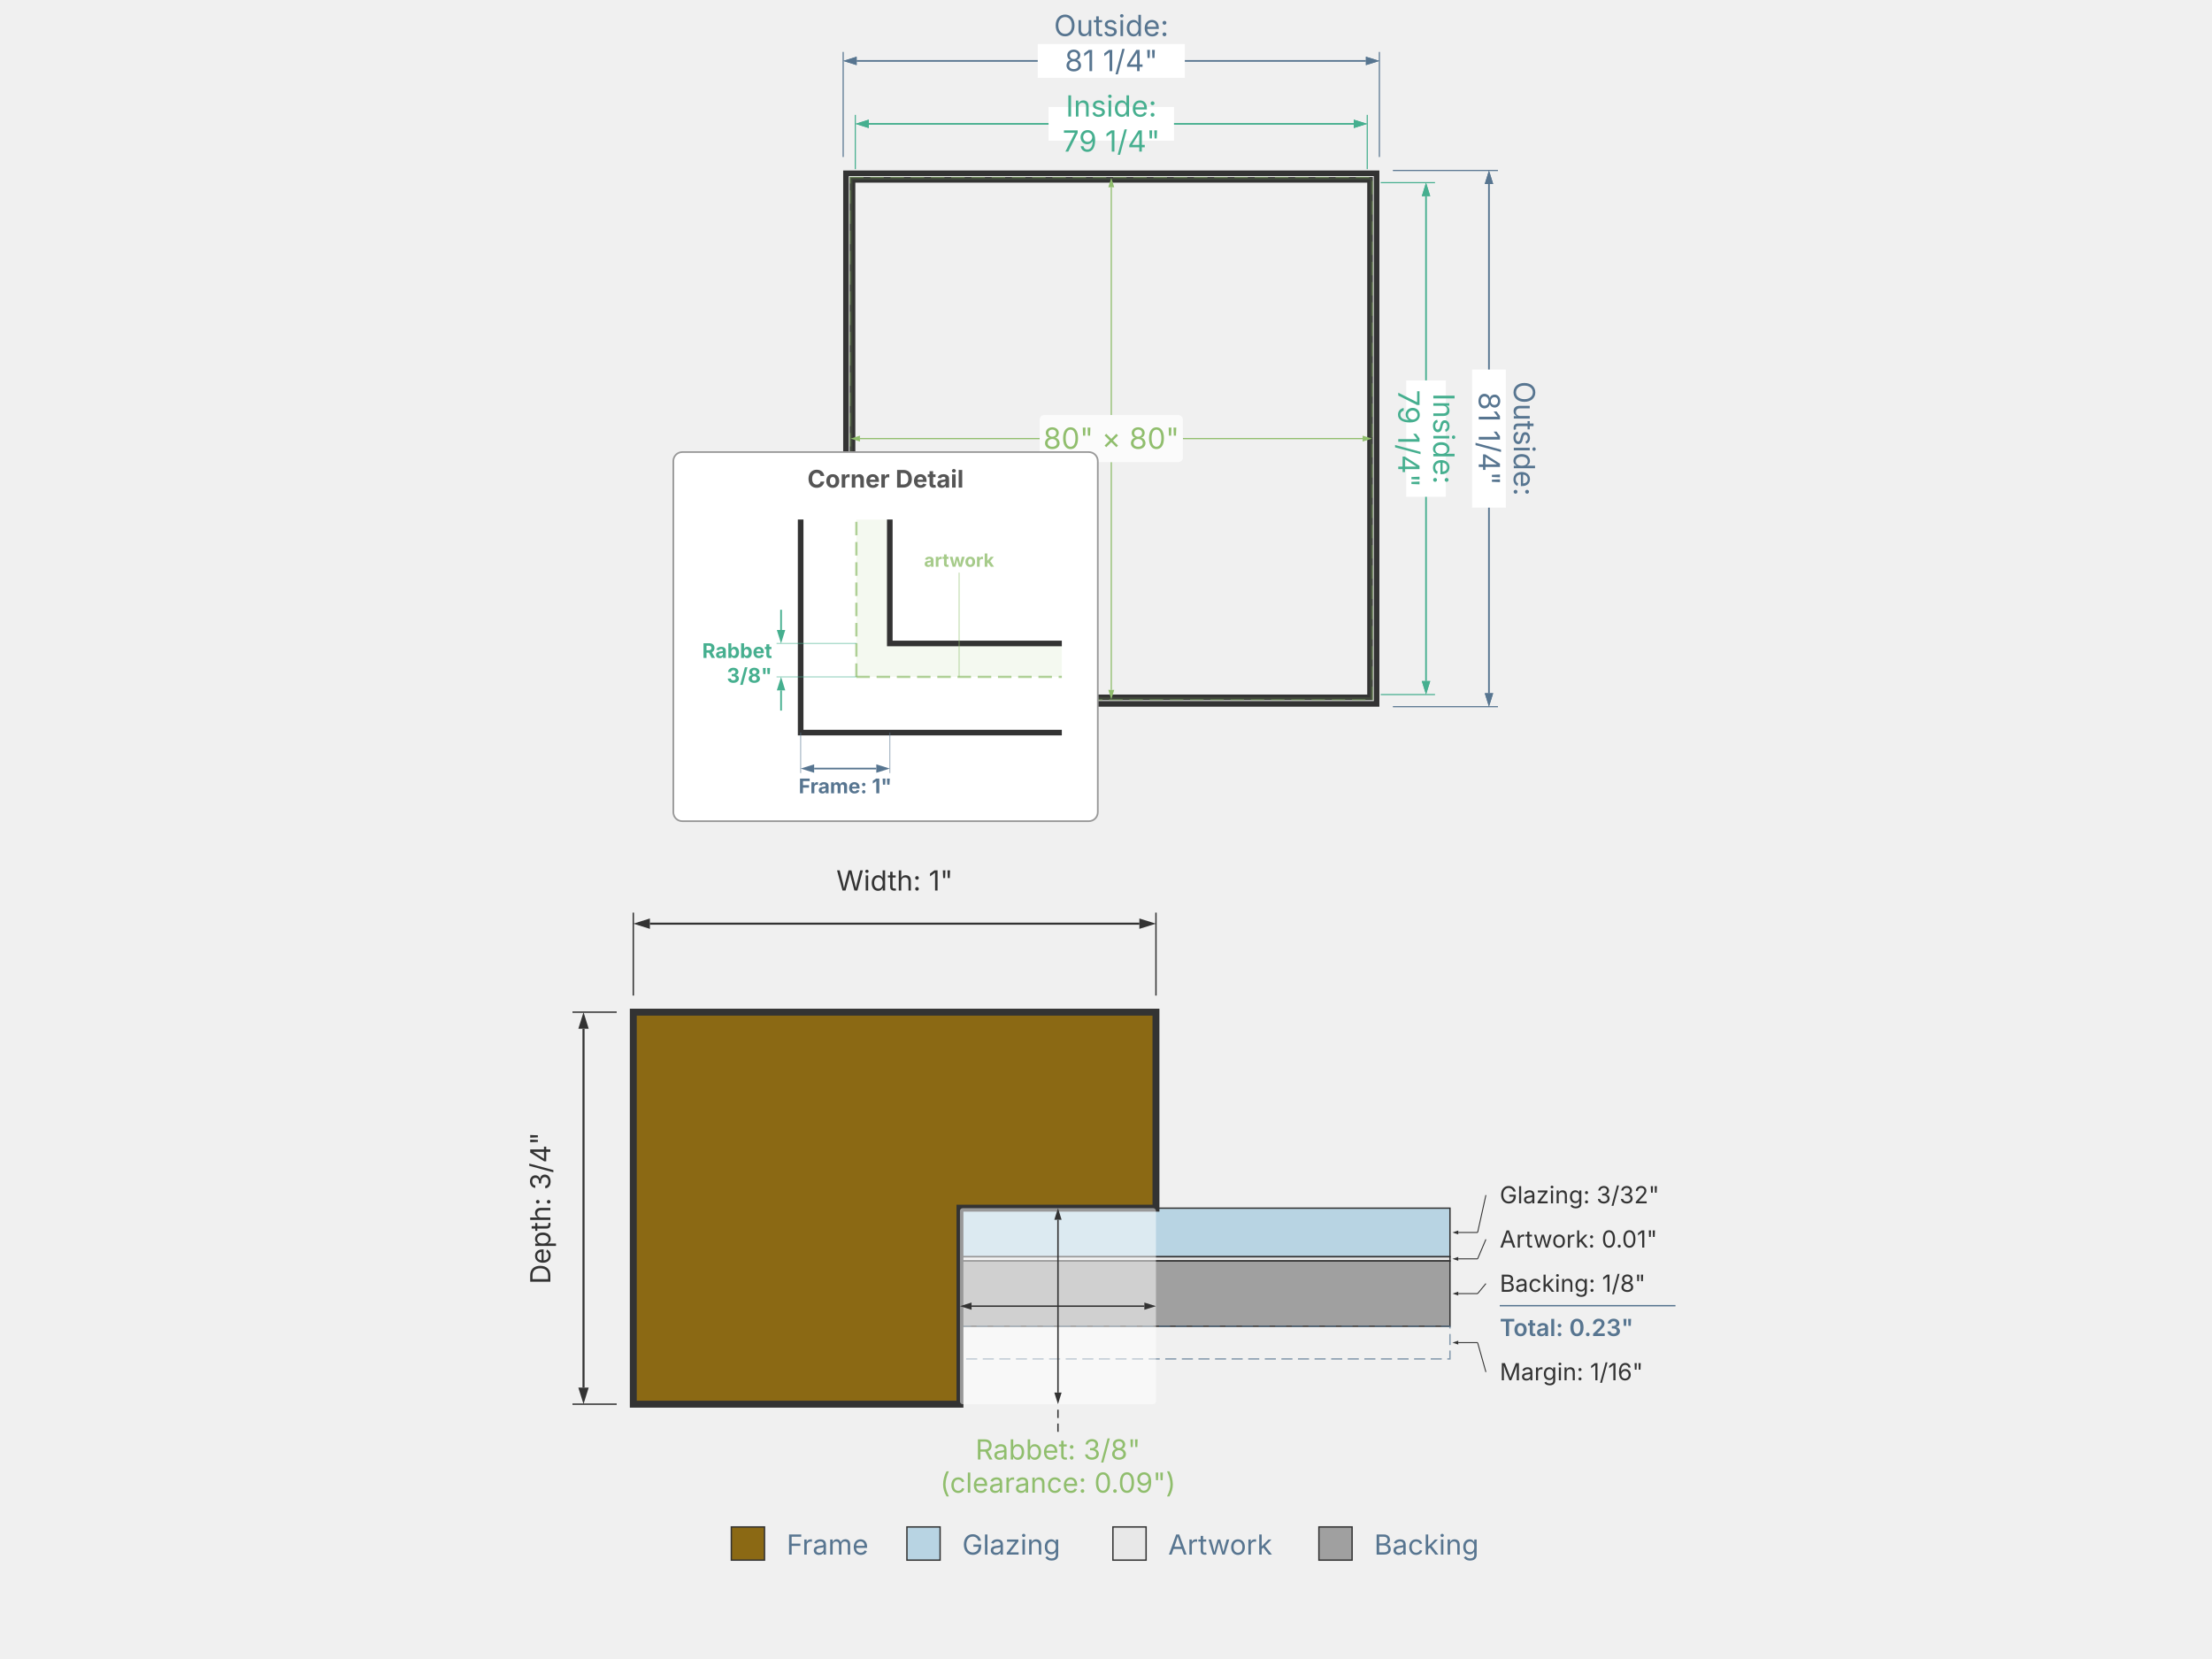
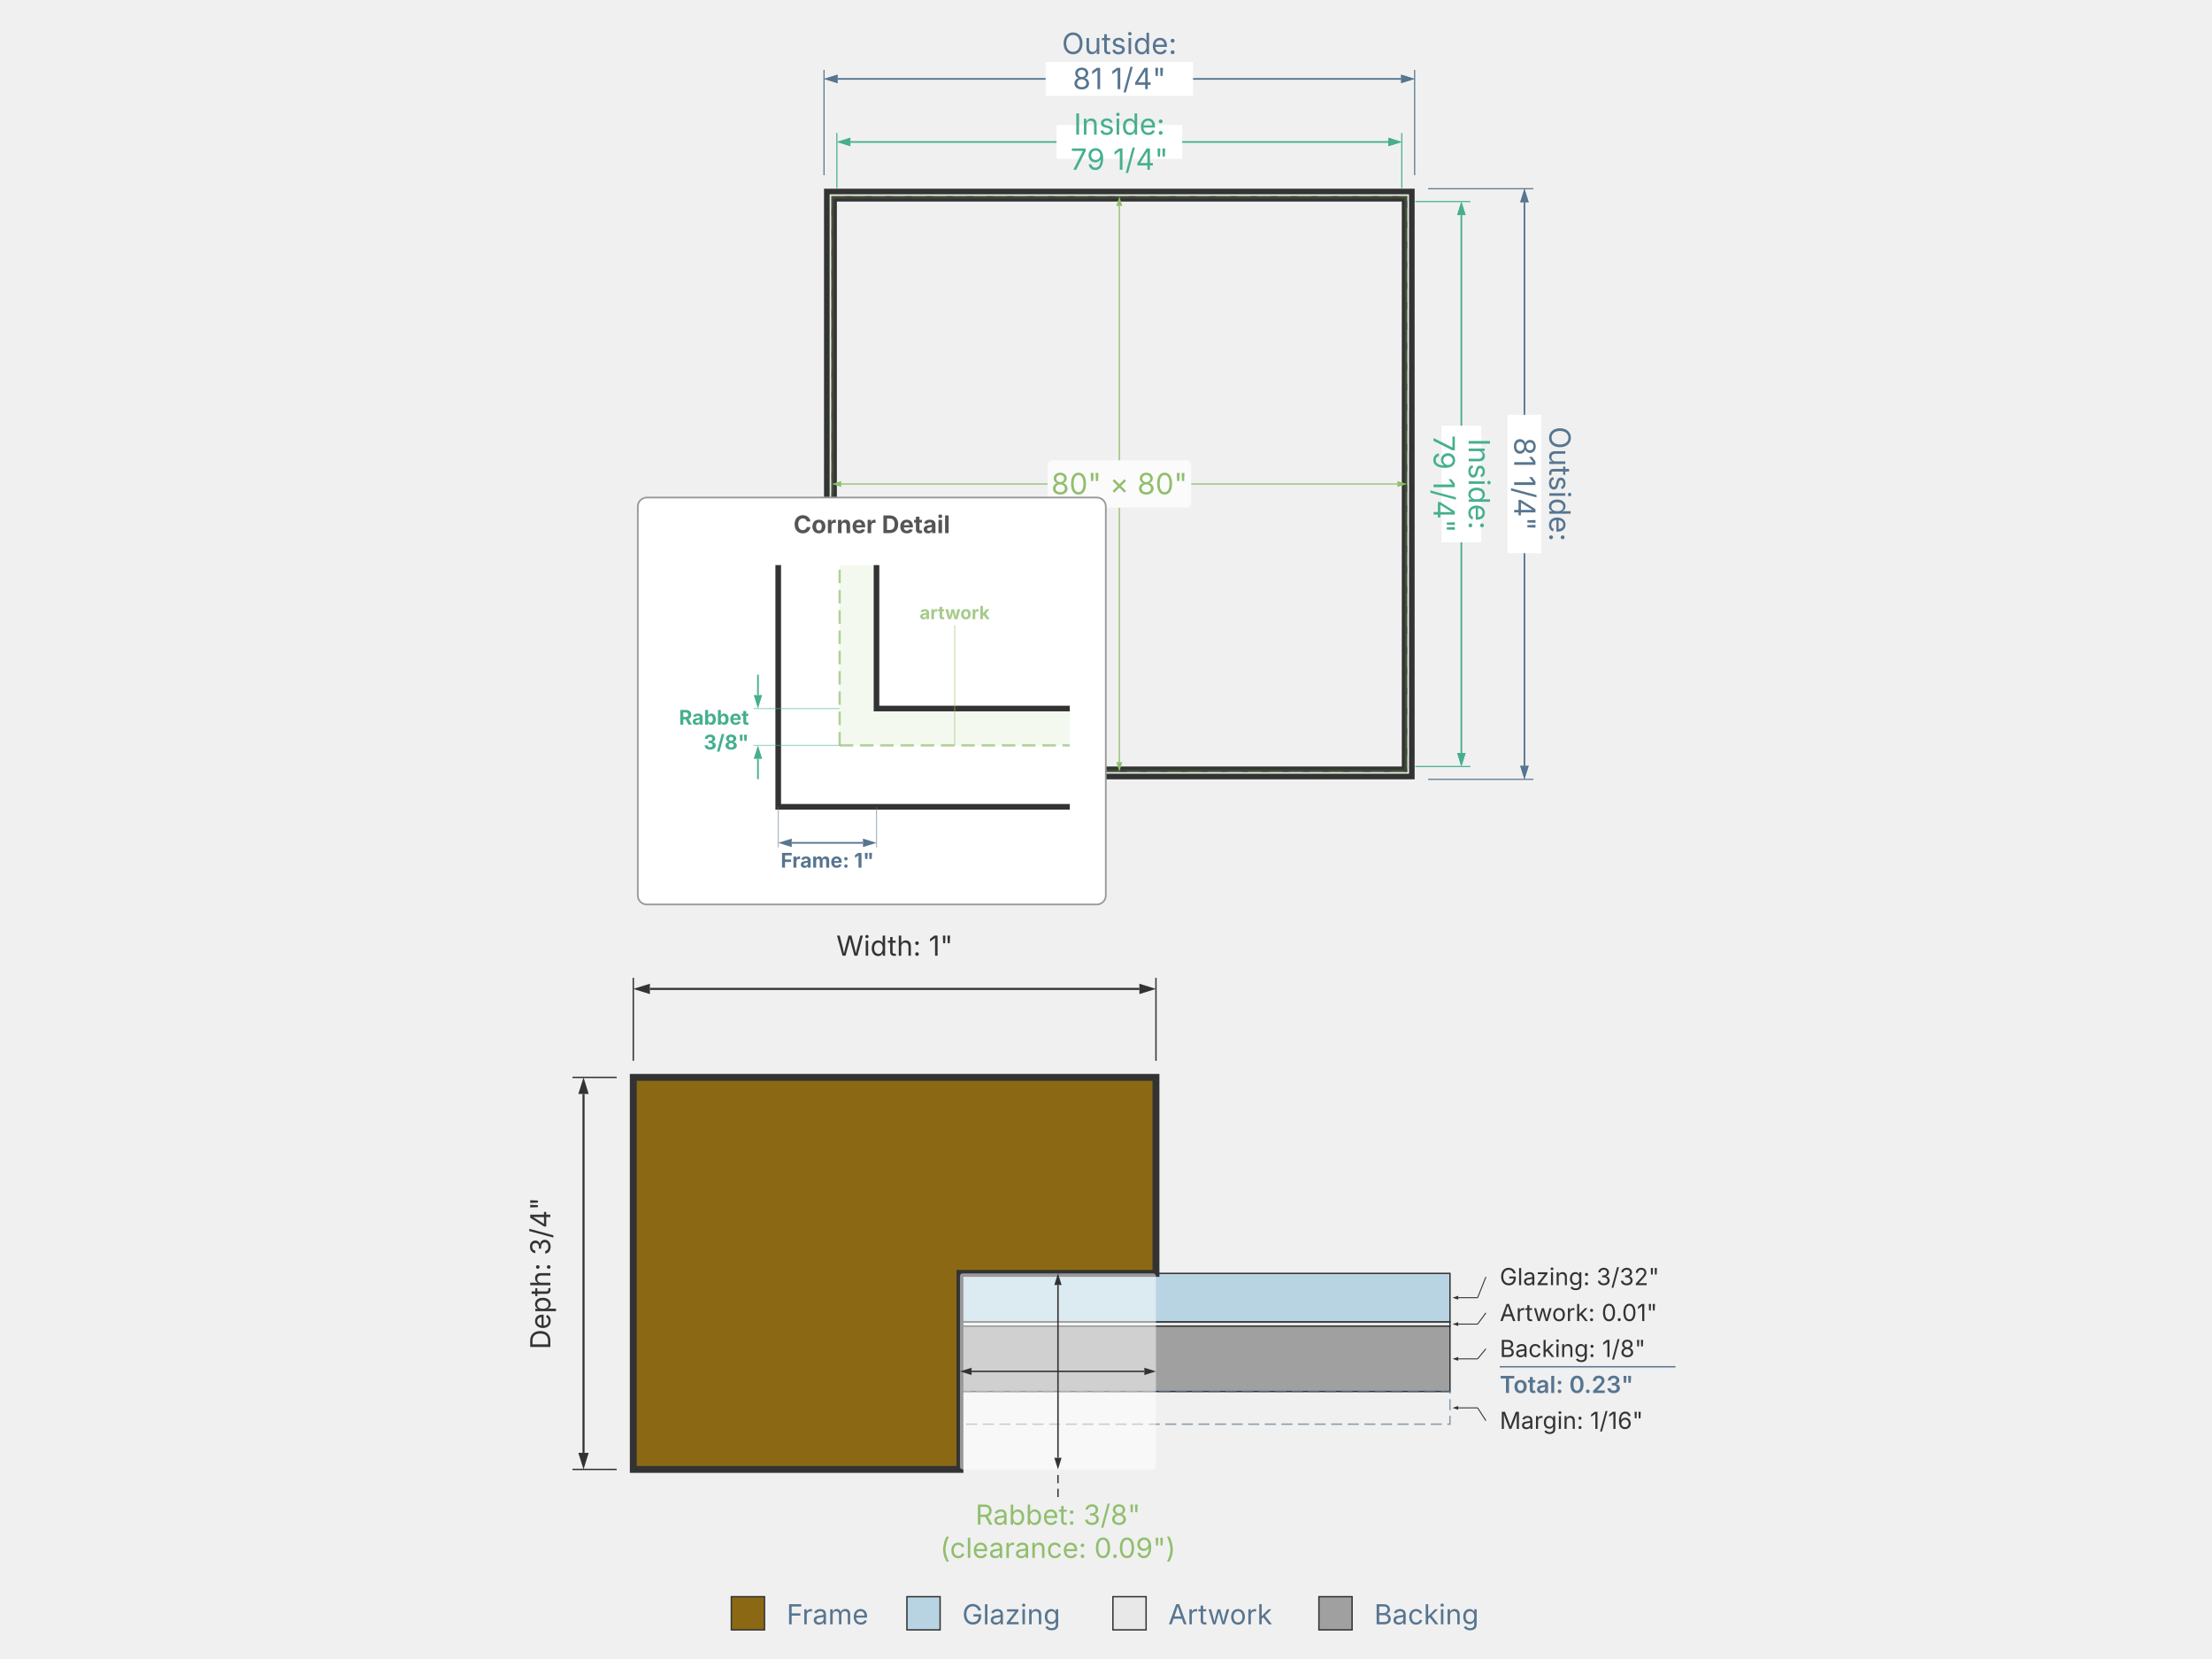
<svg xmlns="http://www.w3.org/2000/svg" viewBox="0 0 800.00 600.00">
-   <g id="plan-view" transform="translate(76.75, 4.96) scale(0.8129)">
+   <g id="plan-view" transform="translate(78.98, 11.43) scale(0.8146)">
    <g id="geometry">
-       <rect x="281.97" y="71.00" width="236.06" height="236.06" stroke="#333333" stroke-width="2.5" fill="none" />
-       <rect x="284.87" y="73.91" width="230.25" height="230.25" stroke="#333333" stroke-width="2.5" fill="none" />
+       <rect x="270.14" y="71.00" width="259.72" height="259.72" stroke="#333333" stroke-width="2.5" fill="none" />
+       <rect x="273.34" y="74.20" width="253.33" height="253.33" stroke="#333333" stroke-width="2.5" fill="none" />
    </g>
    <g id="rabbet-overlap">
-       <path d="M283.78,72.82 h232.43 v232.43 h-232.43 Z M284.87,73.91 v230.25 h230.25 v-230.25 Z" fill="#90be6d" fill-opacity="0.15" fill-rule="evenodd" stroke="none" />
+       <path d="M272.14,73.00 h255.72 v255.72 h-255.72 Z M273.34,74.20 v253.33 h253.33 v-253.33 Z" fill="#90be6d" fill-opacity="0.15" fill-rule="evenodd" stroke="none" />
    </g>
    <g id="content-boundary">
-       <rect x="283.78" y="72.82" width="232.43" height="232.43" stroke="#90be6d" stroke-width="0.5" stroke-dasharray="6,3" fill="none" opacity="0.5" />
+       <rect x="272.14" y="73.00" width="255.72" height="255.72" stroke="#90be6d" stroke-width="0.5" stroke-dasharray="6,3" fill="none" opacity="0.5" />
    </g>
    <g id="dimensions">
      <g class="dimension">
-         <line x1="286.12" y1="69.16" x2="286.12" y2="45.00" stroke="#46af8f" stroke-width="0.5" />
-         <line x1="513.88" y1="69.16" x2="513.88" y2="45.00" stroke="#46af8f" stroke-width="0.5" />
-         <polygon points="286.12,49.00 292.12,50.88 292.12,47.12" fill="#46af8f" data-arrow="true" />
-         <line x1="292.12" y1="49.00" x2="507.88" y2="49.00" stroke="#46af8f" stroke-width="0.75" />
-         <polygon points="513.88,49.00 507.88,47.12 507.88,50.88" fill="#46af8f" data-arrow="true" />
+         <line x1="274.59" y1="69.45" x2="274.59" y2="45.00" stroke="#46af8f" stroke-width="0.5" />
+         <line x1="525.41" y1="69.45" x2="525.41" y2="45.00" stroke="#46af8f" stroke-width="0.5" />
+         <polygon points="274.59,49.00 280.59,50.88 280.59,47.12" fill="#46af8f" data-arrow="true" />
+         <line x1="280.59" y1="49.00" x2="519.41" y2="49.00" stroke="#46af8f" stroke-width="0.75" />
+         <polygon points="525.41,49.00 519.41,47.12 519.41,50.88" fill="#46af8f" data-arrow="true" />
        <rect x="372.10" y="41.50" width="55.80" height="15.00" fill="#FFFFFF" stroke="none" />
-         <polygon points="286.12,49.00 292.12,50.88 292.12,47.12" fill="#46af8f" data-arrow="true" />
-         <polygon points="513.88,49.00 507.88,47.12 507.88,50.88" fill="#46af8f" data-arrow="true" />
+         <polygon points="274.59,49.00 280.59,50.88 280.59,47.12" fill="#46af8f" data-arrow="true" />
+         <polygon points="525.41,49.00 519.41,47.12 519.41,50.88" fill="#46af8f" data-arrow="true" />
      </g>
      <g class="dimension">
-         <line x1="280.72" y1="63.75" x2="280.72" y2="17.00" stroke="#577590" stroke-width="0.5" />
-         <line x1="519.28" y1="63.75" x2="519.28" y2="17.00" stroke="#577590" stroke-width="0.5" />
-         <polygon points="280.72,21.00 286.72,22.88 286.72,19.12" fill="#577590" data-arrow="true" />
-         <line x1="286.72" y1="21.00" x2="513.28" y2="21.00" stroke="#577590" stroke-width="0.75" />
-         <polygon points="519.28,21.00 513.28,19.12 513.28,22.88" fill="#577590" data-arrow="true" />
+         <line x1="268.89" y1="63.75" x2="268.89" y2="17.00" stroke="#577590" stroke-width="0.5" />
+         <line x1="531.11" y1="63.75" x2="531.11" y2="17.00" stroke="#577590" stroke-width="0.5" />
+         <polygon points="268.89,21.00 274.89,22.88 274.89,19.12" fill="#577590" data-arrow="true" />
+         <line x1="274.89" y1="21.00" x2="525.11" y2="21.00" stroke="#577590" stroke-width="0.75" />
+         <polygon points="531.11,21.00 525.11,19.12 525.11,22.88" fill="#577590" data-arrow="true" />
        <rect x="367.28" y="13.50" width="65.44" height="15.00" fill="#FFFFFF" stroke="none" />
-         <polygon points="280.72,21.00 286.72,22.88 286.72,19.12" fill="#577590" data-arrow="true" />
-         <polygon points="519.28,21.00 513.28,19.12 513.28,22.88" fill="#577590" data-arrow="true" />
+         <polygon points="268.89,21.00 274.89,22.88 274.89,19.12" fill="#577590" data-arrow="true" />
+         <polygon points="531.11,21.00 525.11,19.12 525.11,22.88" fill="#577590" data-arrow="true" />
      </g>
      <g class="dimension">
-         <line x1="519.88" y1="75.16" x2="544.03" y2="75.16" stroke="#46af8f" stroke-width="0.5" />
-         <line x1="519.88" y1="302.91" x2="544.03" y2="302.91" stroke="#46af8f" stroke-width="0.5" />
-         <polygon points="540.03,75.16 538.16,81.16 541.91,81.16" fill="#46af8f" data-arrow="true" />
-         <line x1="540.03" y1="81.16" x2="540.03" y2="296.91" stroke="#46af8f" stroke-width="0.75" />
-         <polygon points="540.03,302.91 541.91,296.91 538.16,296.91" fill="#46af8f" data-arrow="true" />
-         <rect x="531.23" y="163.13" width="17.60" height="51.80" fill="#FFFFFF" stroke="none" />
-         <polygon points="540.03,75.16 538.16,81.16 541.91,81.16" fill="#46af8f" data-arrow="true" />
-         <polygon points="540.03,302.91 541.91,296.91 538.16,296.91" fill="#46af8f" data-arrow="true" />
+         <line x1="531.41" y1="75.45" x2="555.86" y2="75.45" stroke="#46af8f" stroke-width="0.5" />
+         <line x1="531.41" y1="326.27" x2="555.86" y2="326.27" stroke="#46af8f" stroke-width="0.5" />
+         <polygon points="551.86,75.45 549.99,81.45 553.74,81.45" fill="#46af8f" data-arrow="true" />
+         <line x1="551.86" y1="81.45" x2="551.86" y2="320.27" stroke="#46af8f" stroke-width="0.75" />
+         <polygon points="551.86,326.27 553.74,320.27 549.99,320.27" fill="#46af8f" data-arrow="true" />
+         <rect x="543.06" y="174.96" width="17.60" height="51.80" fill="#FFFFFF" stroke="none" />
+         <polygon points="551.86,75.45 549.99,81.45 553.74,81.45" fill="#46af8f" data-arrow="true" />
+         <polygon points="551.86,326.27 553.74,320.27 549.99,320.27" fill="#46af8f" data-arrow="true" />
      </g>
      <g class="dimension">
-         <line x1="525.28" y1="69.75" x2="572.03" y2="69.75" stroke="#577590" stroke-width="0.5" />
-         <line x1="525.28" y1="308.31" x2="572.03" y2="308.31" stroke="#577590" stroke-width="0.5" />
-         <polygon points="568.03,69.75 566.16,75.75 569.91,75.75" fill="#577590" data-arrow="true" />
-         <line x1="568.03" y1="75.75" x2="568.03" y2="302.31" stroke="#577590" stroke-width="0.75" />
-         <polygon points="568.03,308.31 569.91,302.31 566.16,302.31" fill="#577590" data-arrow="true" />
-         <rect x="560.53" y="158.31" width="15.00" height="61.44" fill="#FFFFFF" stroke="none" />
-         <polygon points="568.03,69.75 566.16,75.75 569.91,75.75" fill="#577590" data-arrow="true" />
-         <polygon points="568.03,308.31 569.91,302.31 566.16,302.31" fill="#577590" data-arrow="true" />
+         <line x1="537.11" y1="69.75" x2="583.86" y2="69.75" stroke="#577590" stroke-width="0.5" />
+         <line x1="537.11" y1="331.97" x2="583.86" y2="331.97" stroke="#577590" stroke-width="0.5" />
+         <polygon points="579.86,69.75 577.99,75.75 581.74,75.75" fill="#577590" data-arrow="true" />
+         <line x1="579.86" y1="75.75" x2="579.86" y2="325.97" stroke="#577590" stroke-width="0.75" />
+         <polygon points="579.86,331.97 581.74,325.97 577.99,325.97" fill="#577590" data-arrow="true" />
+         <rect x="572.36" y="170.14" width="15.00" height="61.44" fill="#FFFFFF" stroke="none" />
+         <polygon points="579.86,69.75 577.99,75.75 581.74,75.75" fill="#577590" data-arrow="true" />
+         <polygon points="579.86,331.97 581.74,325.97 577.99,325.97" fill="#577590" data-arrow="true" />
      </g>
      <text transform="translate(400.00, 45.75)" fill="#46af8f" font-family="Inter, system-ui, -apple-system, sans-serif" font-size="13px" text-anchor="middle">Inside:</text>
      <text transform="translate(400.00, 61.35)" fill="#46af8f" font-family="Inter, system-ui, -apple-system, sans-serif" font-size="13px" text-anchor="middle">79 1/4"</text>
      <text transform="translate(400.00, 9.95)" fill="#577590" font-family="Inter, system-ui, -apple-system, sans-serif" font-size="13px" text-anchor="middle">Outside:</text>
      <text transform="translate(400.00, 25.55)" fill="#577590" font-family="Inter, system-ui, -apple-system, sans-serif" font-size="13px" text-anchor="middle">81 1/4"</text>
-       <text transform="rotate(90 547.83 189.03)" x="547.83" y="193.58" fill="#46af8f" font-family="Inter, system-ui, -apple-system, sans-serif" font-size="13px" text-anchor="middle">Inside:</text>
-       <text transform="rotate(90 532.23 189.03)" x="532.23" y="193.58" fill="#46af8f" font-family="Inter, system-ui, -apple-system, sans-serif" font-size="13px" text-anchor="middle">79 1/4"</text>
-       <text transform="rotate(90 583.63 189.03)" x="583.63" y="193.58" fill="#577590" font-family="Inter, system-ui, -apple-system, sans-serif" font-size="13px" text-anchor="middle">Outside:</text>
-       <text transform="rotate(90 568.03 189.03)" x="568.03" y="193.58" fill="#577590" font-family="Inter, system-ui, -apple-system, sans-serif" font-size="13px" text-anchor="middle">81 1/4"</text>
+       <text transform="rotate(90 559.66 200.86)" x="559.66" y="205.41" fill="#46af8f" font-family="Inter, system-ui, -apple-system, sans-serif" font-size="13px" text-anchor="middle">Inside:</text>
+       <text transform="rotate(90 544.06 200.86)" x="544.06" y="205.41" fill="#46af8f" font-family="Inter, system-ui, -apple-system, sans-serif" font-size="13px" text-anchor="middle">79 1/4"</text>
+       <text transform="rotate(90 595.46 200.86)" x="595.46" y="205.41" fill="#577590" font-family="Inter, system-ui, -apple-system, sans-serif" font-size="13px" text-anchor="middle">Outside:</text>
+       <text transform="rotate(90 579.86 200.86)" x="579.86" y="205.41" fill="#577590" font-family="Inter, system-ui, -apple-system, sans-serif" font-size="13px" text-anchor="middle">81 1/4"</text>
    </g>
    <g id="artwork-indicator">
-       <polygon points="283.98,189.03 288.18,190.34 288.18,187.72" fill="#90be6d" data-arrow="true" />
-       <line x1="288.18" y1="189.03" x2="368.14" y2="189.03" stroke="#90be6d" stroke-width="0.525" />
-       <line x1="431.86" y1="189.03" x2="511.82" y2="189.03" stroke="#90be6d" stroke-width="0.525" />
-       <polygon points="516.02,189.03 511.82,187.72 511.82,190.34" fill="#90be6d" data-arrow="true" />
-       <polygon points="400.00,73.02 398.69,77.22 401.31,77.22" fill="#90be6d" data-arrow="true" />
-       <line x1="400.00" y1="77.22" x2="400.00" y2="178.58" stroke="#90be6d" stroke-width="0.525" />
-       <line x1="400.00" y1="199.48" x2="400.00" y2="300.85" stroke="#90be6d" stroke-width="0.525" />
-       <polygon points="400.00,305.05 401.31,300.85 398.69,300.85" fill="#90be6d" data-arrow="true" />
-       <rect x="368.14" y="178.58" width="63.72" height="20.90" fill="#FFFFFF" fill-opacity="0.75" stroke="none" rx="2" />
-       <text transform="translate(400.00, 193.58)" fill="#90be6d" font-family="Inter, system-ui, -apple-system, sans-serif" font-size="13.00px" text-anchor="middle">80" × 80"</text>
+       <polygon points="272.34,200.86 276.54,202.17 276.54,199.55" fill="#90be6d" data-arrow="true" />
+       <line x1="276.54" y1="200.86" x2="368.14" y2="200.86" stroke="#90be6d" stroke-width="0.525" />
+       <line x1="431.86" y1="200.86" x2="523.46" y2="200.86" stroke="#90be6d" stroke-width="0.525" />
+       <polygon points="527.66,200.86 523.46,199.55 523.46,202.17" fill="#90be6d" data-arrow="true" />
+       <polygon points="400.00,73.20 398.69,77.40 401.31,77.40" fill="#90be6d" data-arrow="true" />
+       <line x1="400.00" y1="77.40" x2="400.00" y2="190.41" stroke="#90be6d" stroke-width="0.525" />
+       <line x1="400.00" y1="211.31" x2="400.00" y2="324.32" stroke="#90be6d" stroke-width="0.525" />
+       <polygon points="400.00,328.52 401.31,324.32 398.69,324.32" fill="#90be6d" data-arrow="true" />
+       <rect x="368.14" y="190.41" width="63.72" height="20.90" fill="#FFFFFF" fill-opacity="0.75" stroke="none" rx="2" />
+       <text transform="translate(400.00, 205.41)" fill="#90be6d" font-family="Inter, system-ui, -apple-system, sans-serif" font-size="13.00px" text-anchor="middle">80" × 80"</text>
    </g>
    <g id="corner-detail">
      <defs>
        <clipPath id="corner-detail-clip">
-           <rect x="209.15" y="219.03" width="180.85" height="136.22" />
+           <rect x="190.22" y="230.86" width="199.78" height="152.67" />
        </clipPath>
      </defs>
-       <rect x="205.15" y="195.03" width="188.85" height="164.22" fill="#FFFFFF" stroke="#999" stroke-width="0.75" rx="4" />
-       <text transform="translate(299.57, 210.83)" fill="#555" font-family="Inter, system-ui, -apple-system, sans-serif" font-size="10.8" font-weight="bold" text-anchor="middle">Corner Detail</text>
+       <rect x="186.22" y="206.86" width="207.78" height="180.67" fill="#FFFFFF" stroke="#999" stroke-width="0.75" rx="4" />
+       <text transform="translate(290.11, 222.66)" fill="#555" font-family="Inter, system-ui, -apple-system, sans-serif" font-size="10.8" font-weight="bold" text-anchor="middle">Corner Detail</text>
      <g clip-path="url(#corner-detail-clip)">
-         <path d="M286.59,225.03 V295.05 H378.00 V280.18 H301.46 V225.03 H286.59 Z" fill="#90be6d" fill-opacity="0.10" stroke="none" />
-         <line x1="286.59" y1="295.05" x2="378.00" y2="295.05" stroke="#90be6d" stroke-width="1" stroke-dasharray="6,3" opacity="0.7" />
-         <line x1="286.59" y1="295.05" x2="286.59" y2="225.03" stroke="#90be6d" stroke-width="1" stroke-dasharray="6,3" opacity="0.7" />
-         <polyline points="261.80,225.03 261.80,319.84 378.00,319.84" fill="none" stroke="#333333" stroke-width="2.5" stroke-linejoin="miter" />
-         <polyline points="301.46,225.03 301.46,280.18 378.00,280.18" fill="none" stroke="#333333" stroke-width="2.5" stroke-linejoin="miter" />
+         <path d="M275.83,236.86 V316.90 H378.00 V300.54 H292.19 V236.86 H275.83 Z" fill="#90be6d" fill-opacity="0.10" stroke="none" />
+         <line x1="275.83" y1="316.90" x2="378.00" y2="316.90" stroke="#90be6d" stroke-width="1" stroke-dasharray="6,3" opacity="0.7" />
+         <line x1="275.83" y1="316.90" x2="275.83" y2="236.86" stroke="#90be6d" stroke-width="1" stroke-dasharray="6,3" opacity="0.7" />
+         <polyline points="248.56,236.86 248.56,344.17 378.00,344.17" fill="none" stroke="#333333" stroke-width="2.5" stroke-linejoin="miter" />
+         <polyline points="292.19,236.86 292.19,300.54 378.00,300.54" fill="none" stroke="#333333" stroke-width="2.5" stroke-linejoin="miter" />
      </g>
      <defs>
        <clipPath id="corner-detail-annot-clip">
-           <rect x="207.15" y="197.03" width="184.85" height="160.22" />
+           <rect x="188.22" y="208.86" width="203.78" height="176.67" />
        </clipPath>
      </defs>
      <g clip-path="url(#corner-detail-annot-clip)">
-         <line x1="261.80" y1="319.84" x2="261.80" y2="337.84" stroke="#577590" stroke-width="0.5" opacity="0.5" />
-         <line x1="301.46" y1="319.84" x2="301.46" y2="337.84" stroke="#577590" stroke-width="0.5" opacity="0.5" />
-         <polygon points="261.80,335.84 267.80,337.71 267.80,333.96" fill="#577590" data-arrow="true" />
-         <line x1="267.80" y1="335.84" x2="295.46" y2="335.84" stroke="#577590" stroke-width="0.75" />
-         <polygon points="301.46,335.84 295.46,333.96 295.46,337.71" fill="#577590" data-arrow="true" />
-         <text transform="translate(281.63, 346.84)" font-family="Inter, system-ui, -apple-system, sans-serif" font-size="9.0px" fill="#577590" font-weight="bold" text-anchor="middle">Frame: 1"</text>
-         <line x1="286.59" y1="280.18" x2="251.08" y2="280.18" stroke="#46af8f" stroke-width="0.5" opacity="0.5" />
-         <line x1="286.59" y1="295.05" x2="251.08" y2="295.05" stroke="#46af8f" stroke-width="0.5" opacity="0.5" />
-         <line x1="253.08" y1="265.18" x2="253.08" y2="274.18" stroke="#46af8f" stroke-width="0.75" />
-         <polygon points="253.08,280.18 254.95,274.18 251.20,274.18" fill="#46af8f" data-arrow="true" />
-         <line x1="253.08" y1="310.05" x2="253.08" y2="301.05" stroke="#46af8f" stroke-width="0.75" />
-         <polygon points="253.08,295.05 251.20,301.05 254.95,301.05" fill="#46af8f" data-arrow="true" />
-         <text transform="translate(249.08, 286.62)" font-family="Inter, system-ui, -apple-system, sans-serif" font-size="9.0px" fill="#46af8f" text-anchor="end" font-weight="bold">Rabbet</text>
-         <text transform="translate(249.08, 297.62)" font-family="Inter, system-ui, -apple-system, sans-serif" font-size="9.0px" fill="#46af8f" text-anchor="end" font-weight="bold">3/8"</text>
-         <line x1="332.30" y1="295.05" x2="332.30" y2="247.25" stroke="#90be6d" stroke-width="0.5" opacity="0.5" />
-         <rect x="313.65" y="238.96" width="37.29" height="9.72" fill="#FFFFFF" stroke="none" rx="1" />
-         <text transform="translate(332.30, 246.04)" fill="#90be6d" font-family="Inter, system-ui, -apple-system, sans-serif" font-size="8.1" text-anchor="middle" font-weight="bold" opacity="0.8">artwork</text>
+         <line x1="248.56" y1="344.17" x2="248.56" y2="362.17" stroke="#577590" stroke-width="0.5" opacity="0.5" />
+         <line x1="292.19" y1="344.17" x2="292.19" y2="362.17" stroke="#577590" stroke-width="0.5" opacity="0.5" />
+         <polygon points="248.56,360.17 254.56,362.05 254.56,358.30" fill="#577590" data-arrow="true" />
+         <line x1="254.56" y1="360.17" x2="286.19" y2="360.17" stroke="#577590" stroke-width="0.75" />
+         <polygon points="292.19,360.17 286.19,358.30 286.19,362.05" fill="#577590" data-arrow="true" />
+         <text transform="translate(270.37, 371.17)" font-family="Inter, system-ui, -apple-system, sans-serif" font-size="9.0px" fill="#577590" font-weight="bold" text-anchor="middle">Frame: 1"</text>
+         <line x1="275.83" y1="300.54" x2="237.56" y2="300.54" stroke="#46af8f" stroke-width="0.5" opacity="0.5" />
+         <line x1="275.83" y1="316.90" x2="237.56" y2="316.90" stroke="#46af8f" stroke-width="0.5" opacity="0.5" />
+         <line x1="239.56" y1="285.54" x2="239.56" y2="294.54" stroke="#46af8f" stroke-width="0.75" />
+         <polygon points="239.56,300.54 241.43,294.54 237.68,294.54" fill="#46af8f" data-arrow="true" />
+         <line x1="239.56" y1="331.90" x2="239.56" y2="322.90" stroke="#46af8f" stroke-width="0.75" />
+         <polygon points="239.56,316.90 237.68,322.90 241.43,322.90" fill="#46af8f" data-arrow="true" />
+         <text transform="translate(235.56, 307.72)" font-family="Inter, system-ui, -apple-system, sans-serif" font-size="9.0px" fill="#46af8f" text-anchor="end" font-weight="bold">Rabbet</text>
+         <text transform="translate(235.56, 318.72)" font-family="Inter, system-ui, -apple-system, sans-serif" font-size="9.0px" fill="#46af8f" text-anchor="end" font-weight="bold">3/8"</text>
+         <line x1="326.91" y1="316.90" x2="326.91" y2="262.09" stroke="#90be6d" stroke-width="0.5" opacity="0.5" />
+         <rect x="308.27" y="253.80" width="37.29" height="9.72" fill="#FFFFFF" stroke="none" rx="1" />
+         <text transform="translate(326.91, 260.87)" fill="#90be6d" font-family="Inter, system-ui, -apple-system, sans-serif" font-size="8.1" text-anchor="middle" font-weight="bold" opacity="0.8">artwork</text>
      </g>
    </g>
  </g>
-   <g id="section-view" transform="translate(0.00, 308.18) scale(1)">
+   <g id="section-view" transform="translate(0.00, 181.24) scale(1)">
    <g id="section-content" transform="translate(0.00, 0)">
      <g id="section-geometry">
-         <rect x="347.18" y="128.77" width="177.22" height="17.58" stroke="#333333" stroke-width="0.5" fill="#B8D4E3" />
-         <rect x="347.18" y="146.35" width="177.22" height="1.51" stroke="#333333" stroke-width="0.5" fill="#E8E8E8" />
-         <rect x="347.18" y="147.86" width="177.22" height="23.63" stroke="#333333" stroke-width="0.5" fill="#A0A0A0" />
-         <rect x="347.18" y="171.49" width="177.22" height="11.81" stroke="#577590" stroke-width="0.5" stroke-dasharray="4,2" fill="none" opacity="0.7" />
-         <polygon points="229.04,57.88 418.07,57.88 418.07,128.77 347.18,128.77 347.18,199.66 229.04,199.66" stroke="#333333" stroke-width="2.5" fill="#8B6914" />
+         <rect x="347.18" y="279.30" width="177.22" height="17.58" stroke="#333333" stroke-width="0.5" fill="#B8D4E3" />
+         <rect x="347.18" y="296.88" width="177.22" height="1.51" stroke="#333333" stroke-width="0.5" fill="#E8E8E8" />
+         <rect x="347.18" y="298.39" width="177.22" height="23.63" stroke="#333333" stroke-width="0.5" fill="#A0A0A0" />
+         <rect x="347.18" y="322.02" width="177.22" height="11.81" stroke="#577590" stroke-width="0.5" stroke-dasharray="4,2" fill="none" opacity="0.7" />
+         <polygon points="229.04,208.41 418.07,208.41 418.07,279.30 347.18,279.30 347.18,350.19 229.04,350.19" stroke="#333333" stroke-width="2.5" fill="#8B6914" />
      </g>
      <g id="section-dimensions">
-         <line x1="223.04" y1="57.88" x2="207.04" y2="57.88" stroke="#333333" stroke-width="0.5" />
-         <line x1="223.04" y1="199.66" x2="207.04" y2="199.66" stroke="#333333" stroke-width="0.5" />
-         <polygon points="211.04,57.88 209.16,63.88 212.91,63.88" fill="#333333" data-arrow="true" />
-         <line x1="211.04" y1="63.88" x2="211.04" y2="193.66" stroke="#333333" stroke-width="0.75" />
-         <polygon points="211.04,199.66 212.91,193.66 209.16,193.66" fill="#333333" data-arrow="true" />
-         <text x="199.04" y="128.77" fill="#333333" font-family="Inter, system-ui, -apple-system, sans-serif" font-size="10px" text-anchor="middle" transform="rotate(-90 199.04 128.77)">Depth: 3/4"</text>
-         <line x1="229.04" y1="51.88" x2="229.04" y2="21.88" stroke="#333333" stroke-width="0.5" />
-         <line x1="418.07" y1="51.88" x2="418.07" y2="21.88" stroke="#333333" stroke-width="0.5" />
-         <polygon points="229.04,25.88 235.04,27.75 235.04,24.00" fill="#333333" data-arrow="true" />
-         <line x1="235.04" y1="25.88" x2="412.07" y2="25.88" stroke="#333333" stroke-width="0.75" />
-         <polygon points="418.07,25.88 412.07,24.00 412.07,27.75" fill="#333333" data-arrow="true" />
-         <text transform="translate(323.55, 13.88)" fill="#333333" font-family="Inter, system-ui, -apple-system, sans-serif" font-size="10px" text-anchor="middle">Width: 1"</text>
-         <rect x="347.18" y="128.77" width="70.89" height="70.89" fill="#FFFFFF" fill-opacity="0.5" stroke="none" rx="1" />
-         <polygon points="347.18,164.21 351.38,165.52 351.38,162.90" fill="#333333" data-arrow="true" />
-         <line x1="351.38" y1="164.21" x2="413.87" y2="164.21" stroke="#333333" stroke-width="0.525" />
-         <polygon points="418.07,164.21 413.87,162.90 413.87,165.52" fill="#333333" data-arrow="true" />
-         <polygon points="382.63,128.77 381.31,132.97 383.94,132.97" fill="#333333" data-arrow="true" />
-         <line x1="382.63" y1="132.97" x2="382.63" y2="195.46" stroke="#333333" stroke-width="0.525" />
-         <polygon points="382.63,199.66 383.94,195.46 381.31,195.46" fill="#333333" data-arrow="true" />
-         <polygon points="525.30,137.56 527.40,138.26 527.40,136.86" fill="#333333" data-arrow="true" />
-         <line x1="527.40" y1="137.56" x2="534.40" y2="137.56" stroke="#333333" stroke-width="0.35" />
-         <line x1="534.40" y1="137.56" x2="537.40" y2="124.04" stroke="#333333" stroke-width="0.35" />
-         <text transform="translate(542.40, 127.01)" fill="#333333" font-family="Inter, system-ui, -apple-system, sans-serif" font-size="8.5px">Glazing: 3/32"</text>
-         <polygon points="525.30,147.10 527.40,147.80 527.40,146.40" fill="#333333" data-arrow="true" />
-         <line x1="527.40" y1="147.10" x2="534.40" y2="147.10" stroke="#333333" stroke-width="0.35" />
-         <line x1="534.40" y1="147.10" x2="537.40" y2="140.04" stroke="#333333" stroke-width="0.35" />
-         <text transform="translate(542.40, 143.01)" fill="#333333" font-family="Inter, system-ui, -apple-system, sans-serif" font-size="8.5px">Artwork: 0.01"</text>
-         <polygon points="525.30,159.67 527.40,160.37 527.40,158.97" fill="#333333" data-arrow="true" />
-         <line x1="527.40" y1="159.67" x2="534.40" y2="159.67" stroke="#333333" stroke-width="0.35" />
-         <line x1="534.40" y1="159.67" x2="537.40" y2="156.04" stroke="#333333" stroke-width="0.35" />
-         <text transform="translate(542.40, 159.01)" fill="#333333" font-family="Inter, system-ui, -apple-system, sans-serif" font-size="8.5px">Backing: 1/8"</text>
-         <line x1="542.40" y1="164.04" x2="605.96" y2="164.04" stroke="#577590" stroke-width="0.5" />
-         <text transform="translate(542.40, 175.01)" fill="#577590" font-family="Inter, system-ui, -apple-system, sans-serif" font-size="8.5px" font-weight="600">Total: 0.23"</text>
-         <polygon points="525.30,177.40 527.40,178.10 527.40,176.70" fill="#333333" data-arrow="true" />
-         <line x1="527.40" y1="177.40" x2="534.40" y2="177.40" stroke="#333333" stroke-width="0.35" />
-         <line x1="534.40" y1="177.40" x2="537.40" y2="188.04" stroke="#333333" stroke-width="0.35" />
-         <text transform="translate(542.40, 191.01)" fill="#333333" font-family="Inter, system-ui, -apple-system, sans-serif" font-size="8.5px">Margin: 1/16"</text>
-         <line x1="382.63" y1="201.66" x2="382.63" y2="209.66" stroke="#333333" stroke-width="0.5" stroke-dasharray="3,2" />
-         <text transform="translate(382.63, 219.66)" fill="#90be6d" font-family="Inter, system-ui, -apple-system, sans-serif" font-size="10px" text-anchor="middle">Rabbet: 3/8"</text>
-         <text transform="translate(382.63, 231.66)" fill="#90be6d" font-family="Inter, system-ui, -apple-system, sans-serif" font-size="10px" text-anchor="middle">(clearance: 0.09")</text>
+         <line x1="223.04" y1="208.41" x2="207.04" y2="208.41" stroke="#333333" stroke-width="0.5" />
+         <line x1="223.04" y1="350.19" x2="207.04" y2="350.19" stroke="#333333" stroke-width="0.5" />
+         <polygon points="211.04,208.41 209.16,214.41 212.91,214.41" fill="#333333" data-arrow="true" />
+         <line x1="211.04" y1="214.41" x2="211.04" y2="344.19" stroke="#333333" stroke-width="0.75" />
+         <polygon points="211.04,350.19 212.91,344.19 209.16,344.19" fill="#333333" data-arrow="true" />
+         <text x="199.04" y="279.30" fill="#333333" font-family="Inter, system-ui, -apple-system, sans-serif" font-size="10px" text-anchor="middle" transform="rotate(-90 199.04 279.30)">Depth: 3/4"</text>
+         <line x1="229.04" y1="202.41" x2="229.04" y2="172.41" stroke="#333333" stroke-width="0.5" />
+         <line x1="418.07" y1="202.41" x2="418.07" y2="172.41" stroke="#333333" stroke-width="0.5" />
+         <polygon points="229.04,176.41 235.04,178.29 235.04,174.54" fill="#333333" data-arrow="true" />
+         <line x1="235.04" y1="176.41" x2="412.07" y2="176.41" stroke="#333333" stroke-width="0.75" />
+         <polygon points="418.07,176.41 412.07,174.54 412.07,178.29" fill="#333333" data-arrow="true" />
+         <text transform="translate(323.55, 164.41)" fill="#333333" font-family="Inter, system-ui, -apple-system, sans-serif" font-size="10px" text-anchor="middle">Width: 1"</text>
+         <rect x="347.18" y="279.30" width="70.89" height="70.89" fill="#FFFFFF" fill-opacity="0.5" stroke="none" rx="1" />
+         <polygon points="347.18,314.74 351.38,316.06 351.38,313.43" fill="#333333" data-arrow="true" />
+         <line x1="351.38" y1="314.74" x2="413.87" y2="314.74" stroke="#333333" stroke-width="0.525" />
+         <polygon points="418.07,314.74 413.87,313.43 413.87,316.06" fill="#333333" data-arrow="true" />
+         <polygon points="382.63,279.30 381.31,283.50 383.94,283.50" fill="#333333" data-arrow="true" />
+         <line x1="382.63" y1="283.50" x2="382.63" y2="345.99" stroke="#333333" stroke-width="0.525" />
+         <polygon points="382.63,350.19 383.94,345.99 381.31,345.99" fill="#333333" data-arrow="true" />
+         <polygon points="525.30,288.09 527.40,288.79 527.40,287.39" fill="#333333" data-arrow="true" />
+         <line x1="527.40" y1="288.09" x2="534.40" y2="288.09" stroke="#333333" stroke-width="0.35" />
+         <line x1="534.40" y1="288.09" x2="537.40" y2="280.57" stroke="#333333" stroke-width="0.35" />
+         <text transform="translate(542.40, 283.54)" fill="#333333" font-family="Inter, system-ui, -apple-system, sans-serif" font-size="8.5px">Glazing: 3/32"</text>
+         <polygon points="525.30,297.64 527.40,298.34 527.40,296.94" fill="#333333" data-arrow="true" />
+         <line x1="527.40" y1="297.64" x2="534.40" y2="297.64" stroke="#333333" stroke-width="0.35" />
+         <line x1="534.40" y1="297.64" x2="537.40" y2="293.57" stroke="#333333" stroke-width="0.35" />
+         <text transform="translate(542.40, 296.54)" fill="#333333" font-family="Inter, system-ui, -apple-system, sans-serif" font-size="8.5px">Artwork: 0.01"</text>
+         <polygon points="525.30,310.21 527.40,310.91 527.40,309.51" fill="#333333" data-arrow="true" />
+         <line x1="527.40" y1="310.21" x2="534.40" y2="310.21" stroke="#333333" stroke-width="0.35" />
+         <line x1="534.40" y1="310.21" x2="537.40" y2="306.57" stroke="#333333" stroke-width="0.35" />
+         <text transform="translate(542.40, 309.54)" fill="#333333" font-family="Inter, system-ui, -apple-system, sans-serif" font-size="8.5px">Backing: 1/8"</text>
+         <line x1="542.40" y1="313.07" x2="605.96" y2="313.07" stroke="#577590" stroke-width="0.5" />
+         <text transform="translate(542.40, 322.54)" fill="#577590" font-family="Inter, system-ui, -apple-system, sans-serif" font-size="8.5px" font-weight="600">Total: 0.23"</text>
+         <polygon points="525.30,327.93 527.40,328.63 527.40,327.23" fill="#333333" data-arrow="true" />
+         <line x1="527.40" y1="327.93" x2="534.40" y2="327.93" stroke="#333333" stroke-width="0.35" />
+         <line x1="534.40" y1="327.93" x2="537.40" y2="332.57" stroke="#333333" stroke-width="0.35" />
+         <text transform="translate(542.40, 335.54)" fill="#333333" font-family="Inter, system-ui, -apple-system, sans-serif" font-size="8.5px">Margin: 1/16"</text>
+         <line x1="382.63" y1="352.19" x2="382.63" y2="360.19" stroke="#333333" stroke-width="0.5" stroke-dasharray="3,2" />
+         <text transform="translate(382.63, 370.19)" fill="#90be6d" font-family="Inter, system-ui, -apple-system, sans-serif" font-size="10px" text-anchor="middle">Rabbet: 3/8"</text>
+         <text transform="translate(382.63, 382.19)" fill="#90be6d" font-family="Inter, system-ui, -apple-system, sans-serif" font-size="10px" text-anchor="middle">(clearance: 0.09")</text>
      </g>
    </g>
    <g id="legend">
-       <rect x="264.50" y="244.06" width="12" height="12" fill="#8B6914" stroke="#333333" stroke-width="0.5" />
-       <text transform="translate(284.50, 254.06)" fill="#577590" font-family="Inter, system-ui, -apple-system, sans-serif" font-size="10px">Frame</text>
-       <rect x="328.00" y="244.06" width="12" height="12" fill="#B8D4E3" stroke="#333333" stroke-width="0.5" />
-       <text transform="translate(348.00, 254.06)" fill="#577590" font-family="Inter, system-ui, -apple-system, sans-serif" font-size="10px">Glazing</text>
-       <rect x="402.50" y="244.06" width="12" height="12" fill="#E8E8E8" stroke="#333333" stroke-width="0.5" />
-       <text transform="translate(422.50, 254.06)" fill="#577590" font-family="Inter, system-ui, -apple-system, sans-serif" font-size="10px">Artwork</text>
-       <rect x="477.00" y="244.06" width="12" height="12" fill="#A0A0A0" stroke="#333333" stroke-width="0.5" />
-       <text transform="translate(497.00, 254.06)" fill="#577590" font-family="Inter, system-ui, -apple-system, sans-serif" font-size="10px">Backing</text>
+       <rect x="264.50" y="396.22" width="12" height="12" fill="#8B6914" stroke="#333333" stroke-width="0.5" />
+       <text transform="translate(284.50, 406.22)" fill="#577590" font-family="Inter, system-ui, -apple-system, sans-serif" font-size="10px">Frame</text>
+       <rect x="328.00" y="396.22" width="12" height="12" fill="#B8D4E3" stroke="#333333" stroke-width="0.5" />
+       <text transform="translate(348.00, 406.22)" fill="#577590" font-family="Inter, system-ui, -apple-system, sans-serif" font-size="10px">Glazing</text>
+       <rect x="402.50" y="396.22" width="12" height="12" fill="#E8E8E8" stroke="#333333" stroke-width="0.5" />
+       <text transform="translate(422.50, 406.22)" fill="#577590" font-family="Inter, system-ui, -apple-system, sans-serif" font-size="10px">Artwork</text>
+       <rect x="477.00" y="396.22" width="12" height="12" fill="#A0A0A0" stroke="#333333" stroke-width="0.5" />
+       <text transform="translate(497.00, 406.22)" fill="#577590" font-family="Inter, system-ui, -apple-system, sans-serif" font-size="10px">Backing</text>
    </g>
  </g>
</svg>
